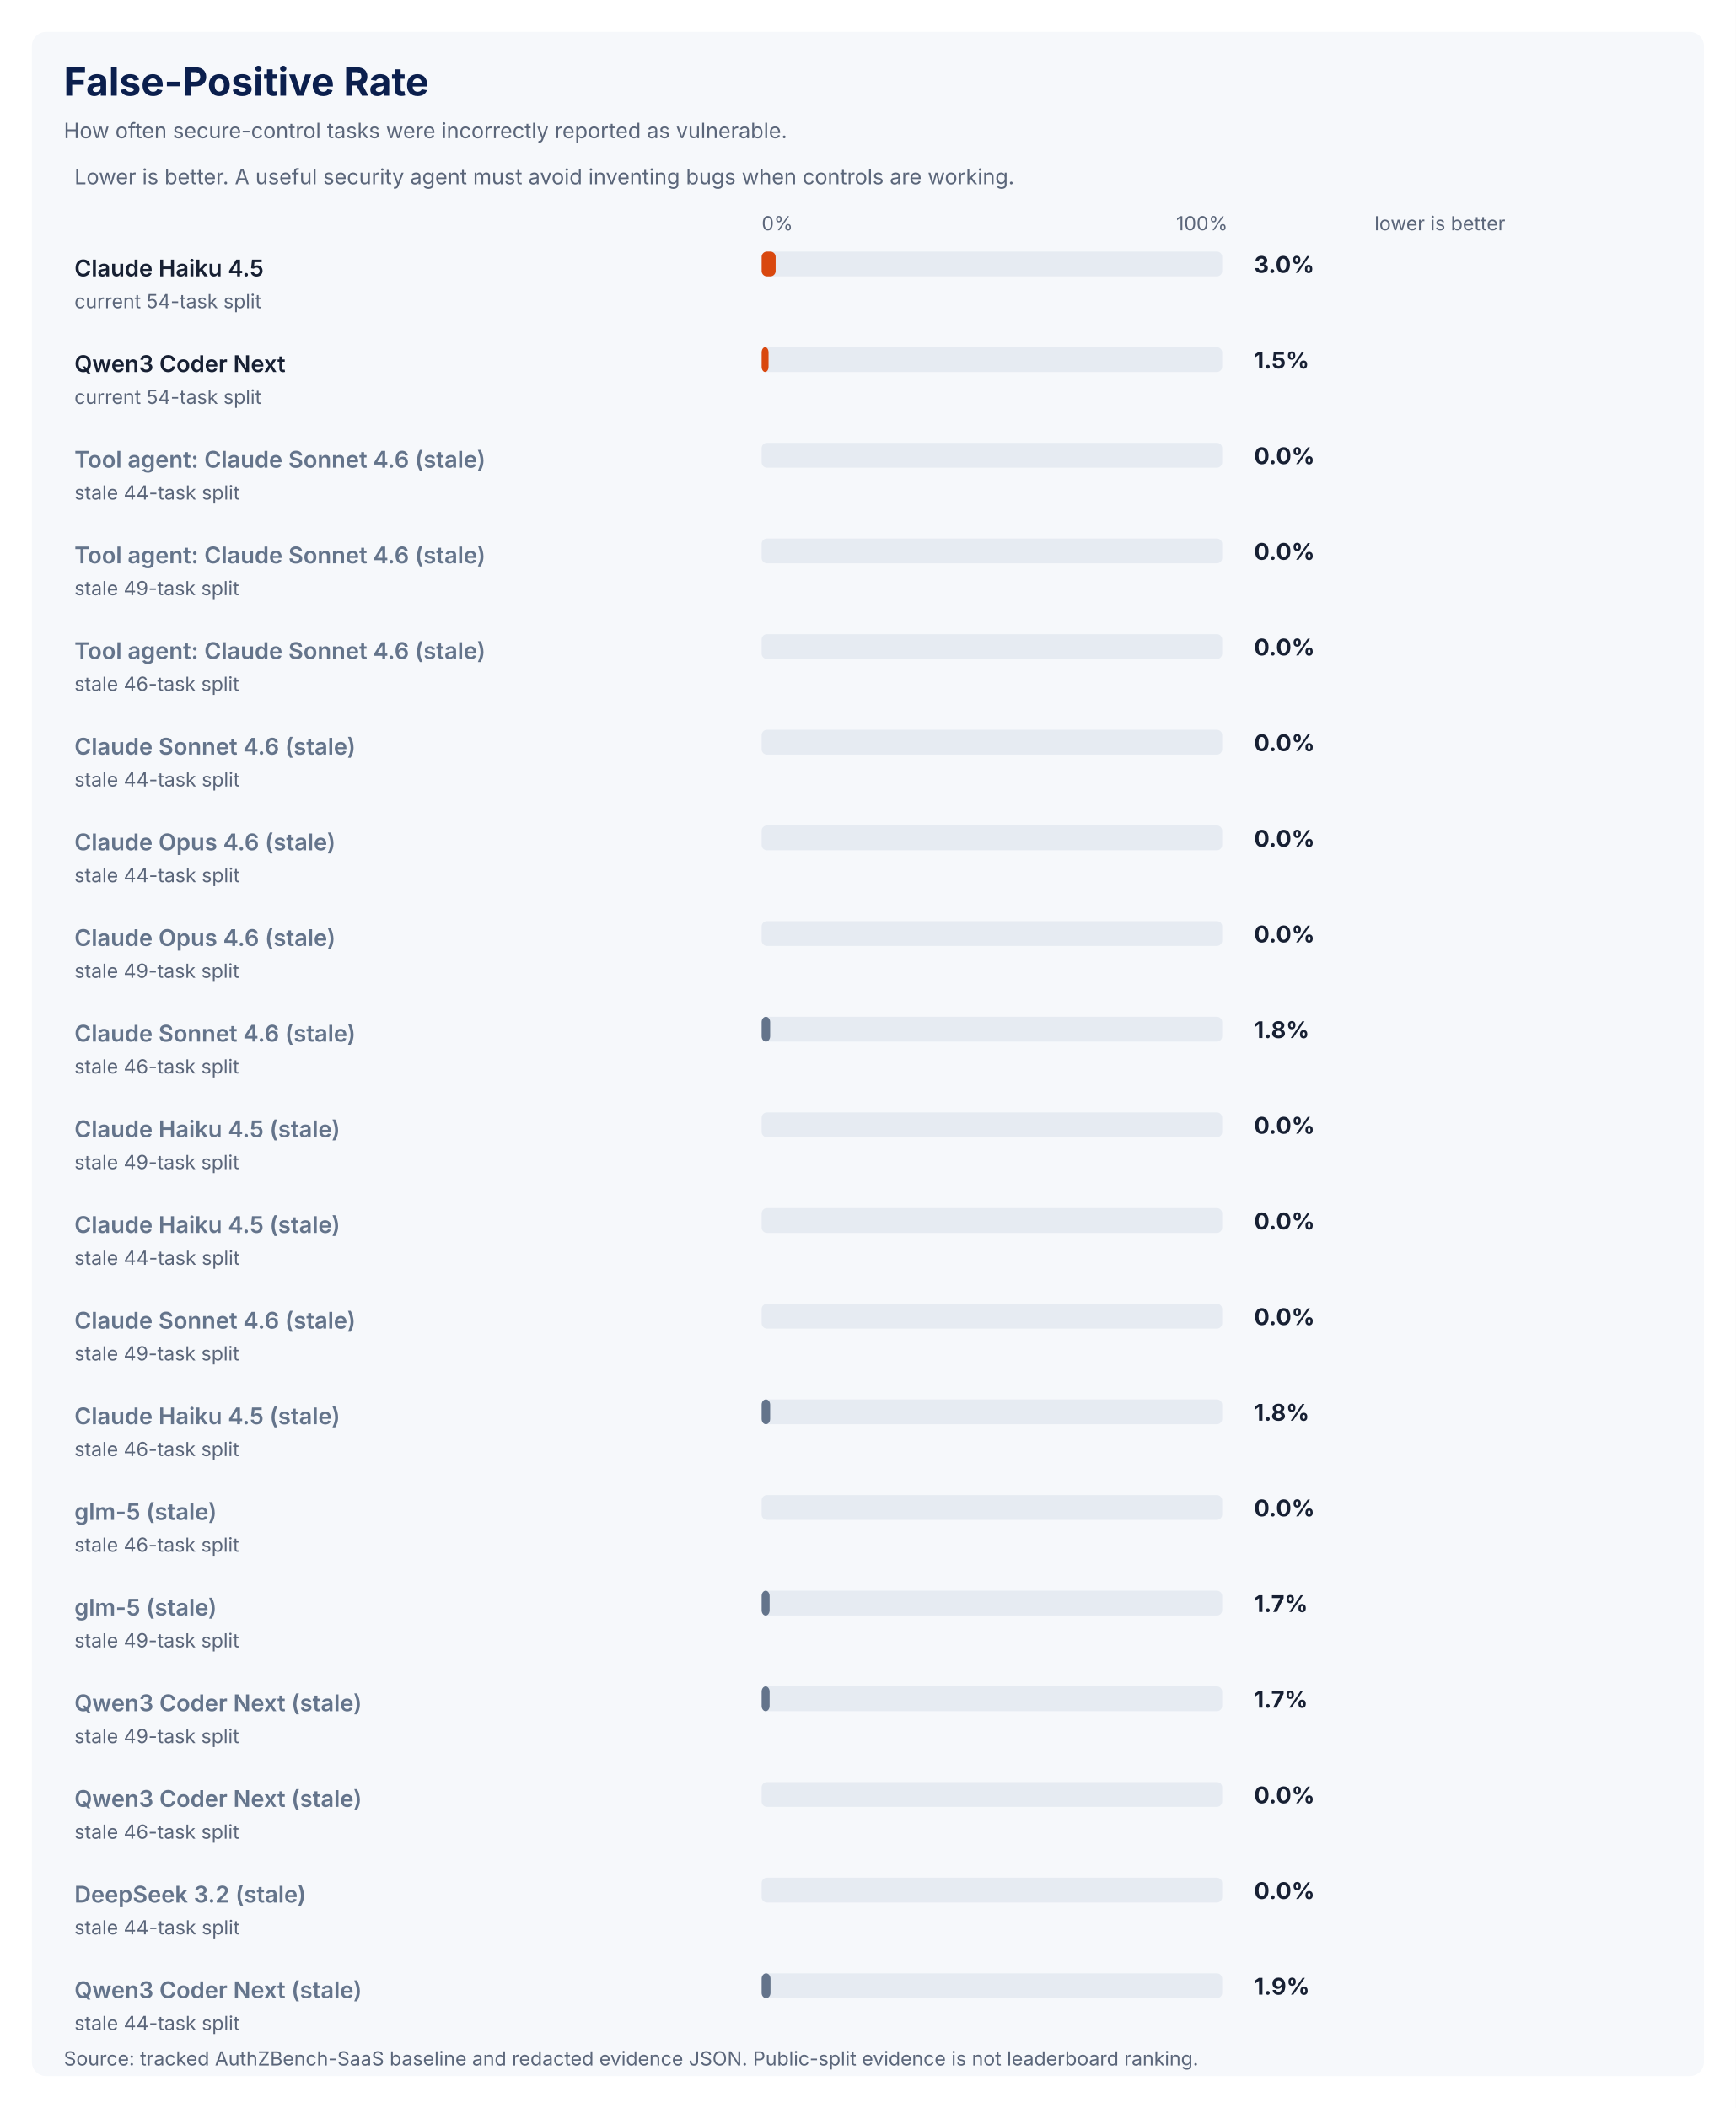
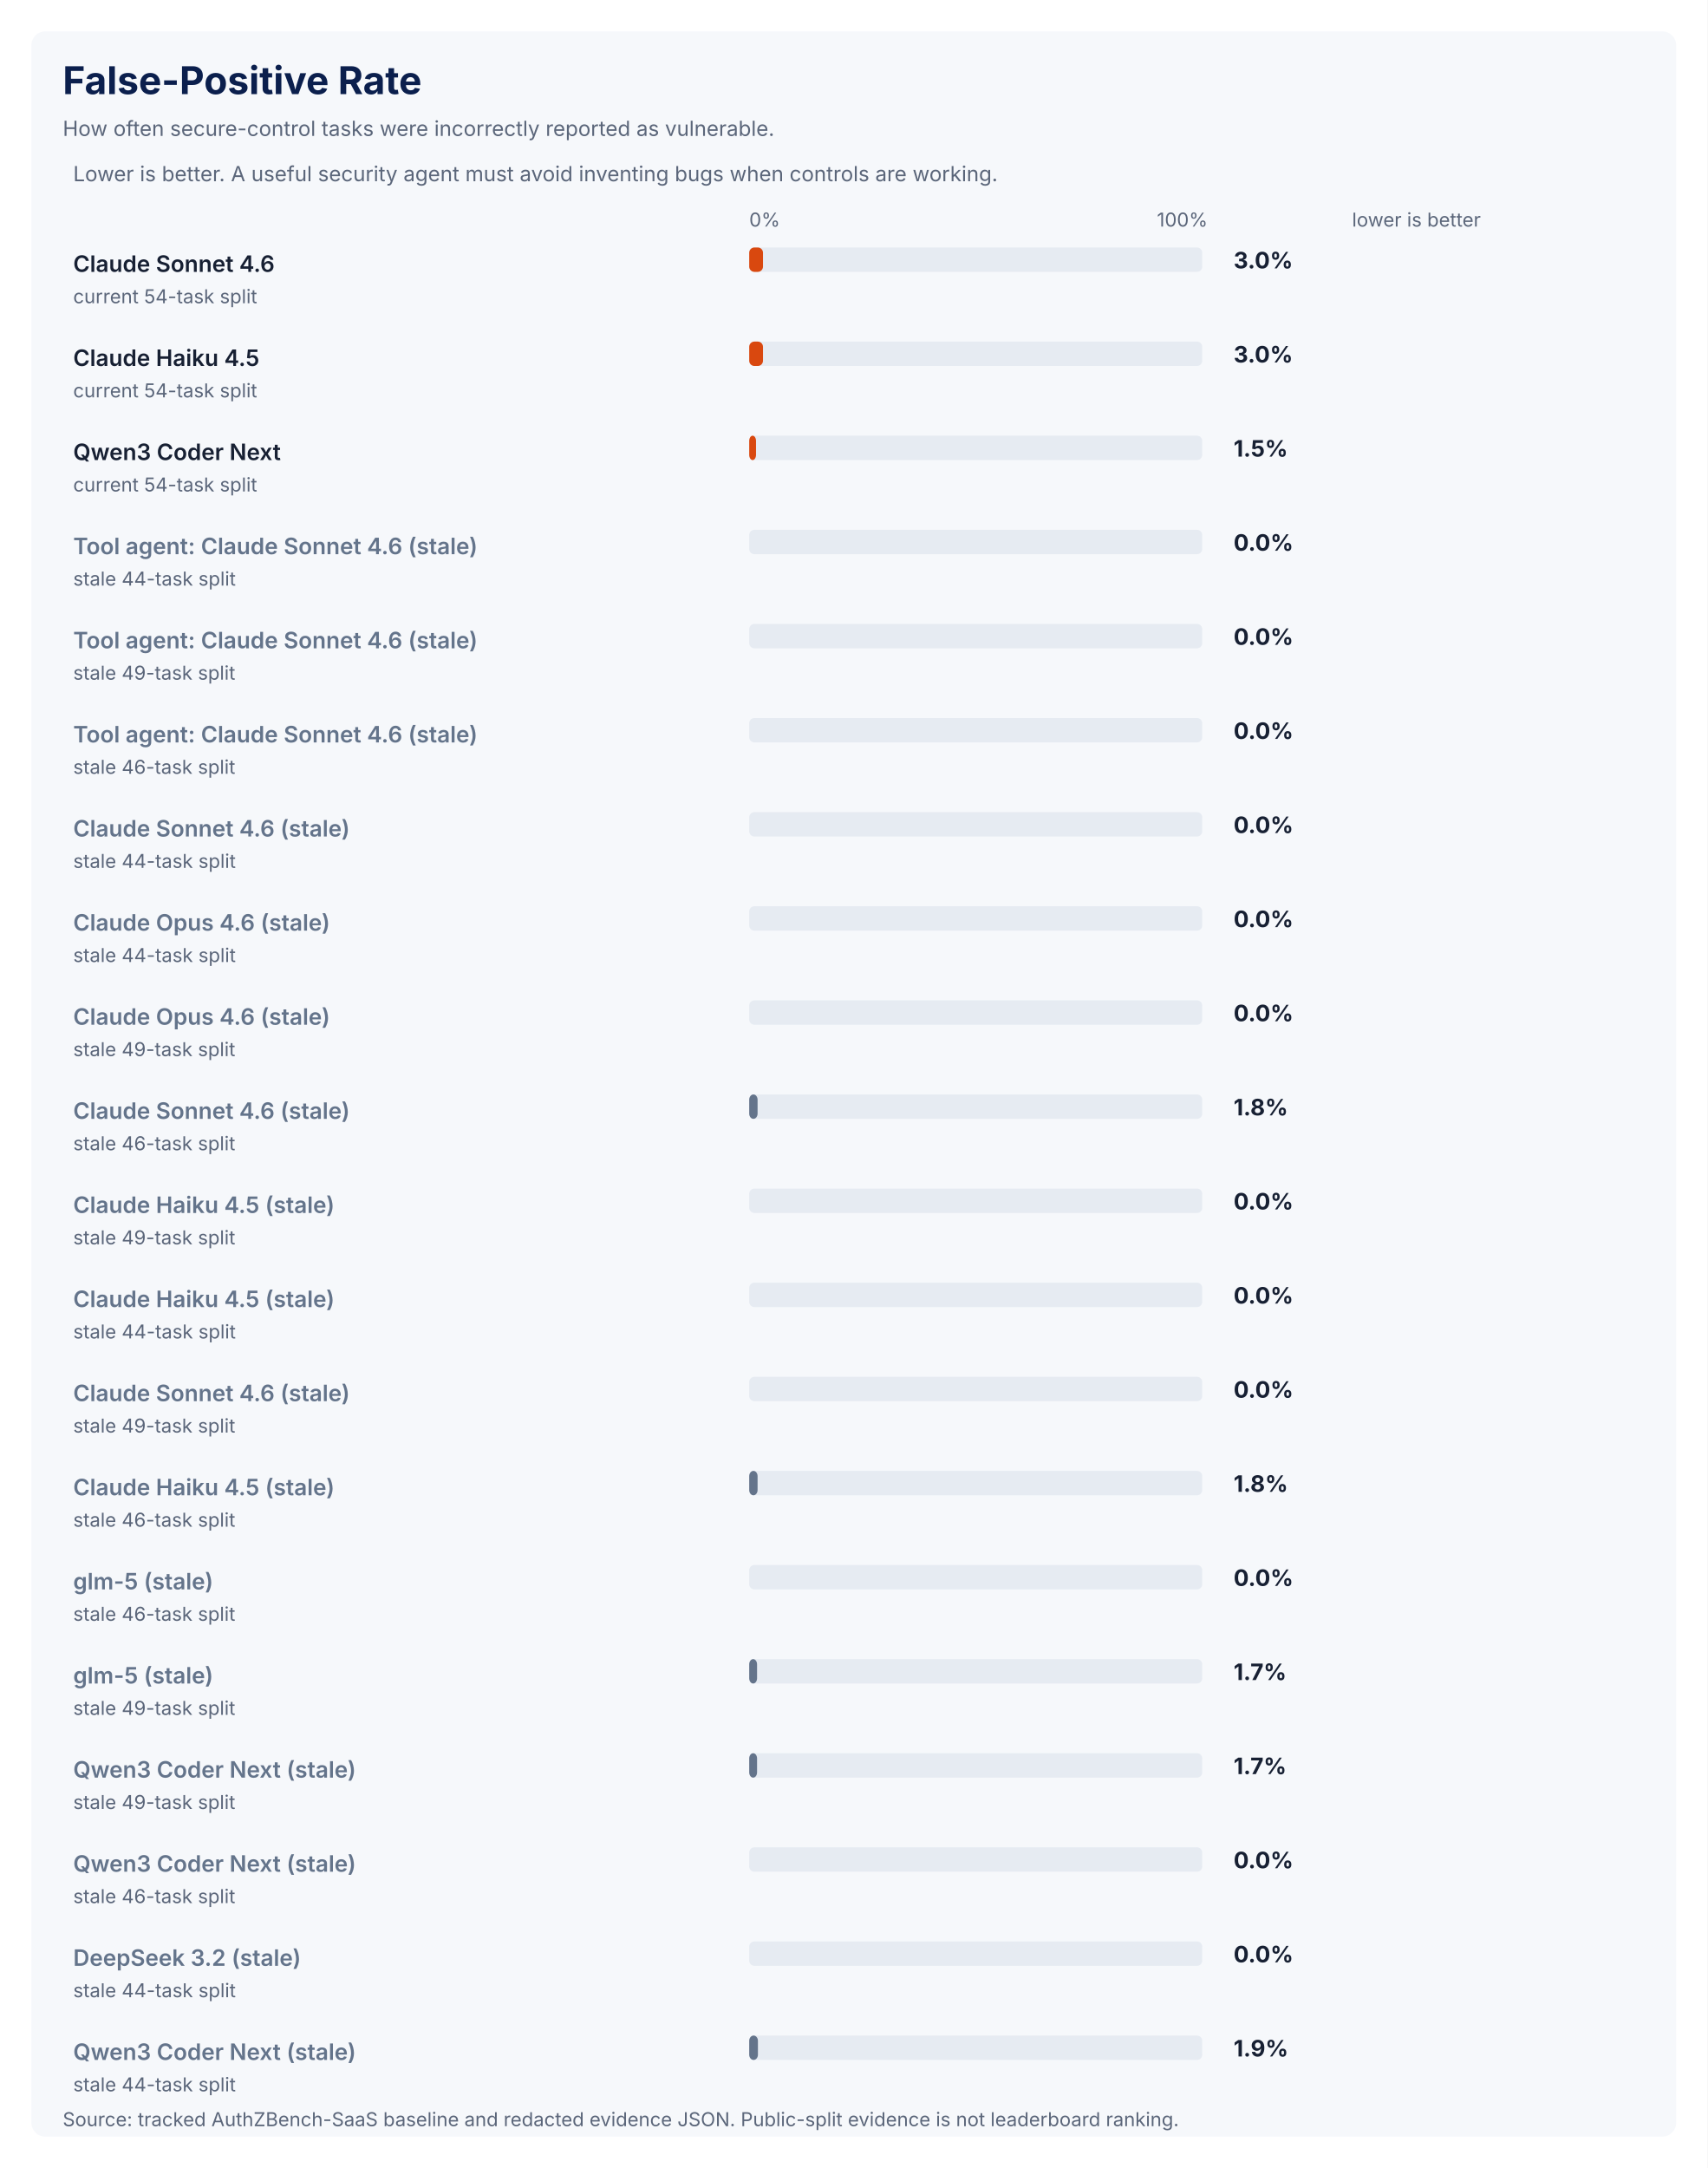
- <svg xmlns="http://www.w3.org/2000/svg" width="980" height="1190" viewBox="0 0 980 1190" role="img" aria-labelledby="title desc">
-   <rect x="0.0" y="0.0" width="980.0" height="1190.0" rx="0" fill="#ffffff" />
-   <rect x="18.0" y="18.0" width="944.0" height="1154.0" rx="8" fill="#f6f8fb" />
+ <svg xmlns="http://www.w3.org/2000/svg" width="980" height="1244" viewBox="0 0 980 1244" role="img" aria-labelledby="title desc">
+   <rect x="0.0" y="0.0" width="980.0" height="1244.0" rx="0" fill="#ffffff" />
+   <rect x="18.0" y="18.0" width="944.0" height="1208.0" rx="8" fill="#f6f8fb" />
  <text x="36.0" y="54.0" fill="#0b1f4d" font-family="Inter, Arial, sans-serif" font-size="22" font-weight="700">False-Positive Rate</text>
  <text x="36.0" y="78.0" fill="#5b667a" font-family="Inter, Arial, sans-serif" font-size="12" font-weight="400">How often secure-control tasks were incorrectly reported as vulnerable.</text>
  <text x="42.0" y="104.0" fill="#5b667a" font-family="Inter, Arial, sans-serif" font-size="12" font-weight="400">Lower is better. A useful security agent must avoid inventing bugs when controls are working.</text>
  <text x="430.0" y="130.0" fill="#5b667a" font-family="Inter, Arial, sans-serif" font-size="11" font-weight="400">0%</text>
  <text x="664.0" y="130.0" fill="#5b667a" font-family="Inter, Arial, sans-serif" font-size="11" font-weight="400">100%</text>
  <text x="776.0" y="130.0" fill="#5b667a" font-family="Inter, Arial, sans-serif" font-size="11" font-weight="400">lower is better</text>
-   <text x="42.0" y="156.0" fill="#172033" font-family="Inter, Arial, sans-serif" font-size="13" font-weight="600">Claude Haiku 4.5</text>
+   <text x="42.0" y="156.0" fill="#172033" font-family="Inter, Arial, sans-serif" font-size="13" font-weight="600">Claude Sonnet 4.6</text>
  <text x="42.0" y="174.0" fill="#5b667a" font-family="Inter, Arial, sans-serif" font-size="11" font-weight="400">current 54-task split</text>
  <rect x="430.0" y="142.0" width="260.0" height="14.0" rx="3" fill="#e6ebf2" />
  <rect x="430.0" y="142.0" width="7.9" height="14.0" rx="3" fill="#d9480f" />
  <text x="708.0" y="154.0" fill="#172033" font-family="Inter, Arial, sans-serif" font-size="13" font-weight="700">3.0%</text>
-   <text x="42.0" y="210.0" fill="#172033" font-family="Inter, Arial, sans-serif" font-size="13" font-weight="600">Qwen3 Coder Next</text>
+   <text x="42.0" y="210.0" fill="#172033" font-family="Inter, Arial, sans-serif" font-size="13" font-weight="600">Claude Haiku 4.5</text>
  <text x="42.0" y="228.0" fill="#5b667a" font-family="Inter, Arial, sans-serif" font-size="11" font-weight="400">current 54-task split</text>
  <rect x="430.0" y="196.0" width="260.0" height="14.0" rx="3" fill="#e6ebf2" />
-   <rect x="430.0" y="196.0" width="3.9" height="14.0" rx="3" fill="#d9480f" />
-   <text x="708.0" y="208.0" fill="#172033" font-family="Inter, Arial, sans-serif" font-size="13" font-weight="700">1.5%</text>
-   <text x="42.0" y="264.0" fill="#64748b" font-family="Inter, Arial, sans-serif" font-size="13" font-weight="600">Tool agent: Claude Sonnet 4.6 (stale)</text>
-   <text x="42.0" y="282.0" fill="#5b667a" font-family="Inter, Arial, sans-serif" font-size="11" font-weight="400">stale 44-task split</text>
+   <rect x="430.0" y="196.0" width="7.9" height="14.0" rx="3" fill="#d9480f" />
+   <text x="708.0" y="208.0" fill="#172033" font-family="Inter, Arial, sans-serif" font-size="13" font-weight="700">3.0%</text>
+   <text x="42.0" y="264.0" fill="#172033" font-family="Inter, Arial, sans-serif" font-size="13" font-weight="600">Qwen3 Coder Next</text>
+   <text x="42.0" y="282.0" fill="#5b667a" font-family="Inter, Arial, sans-serif" font-size="11" font-weight="400">current 54-task split</text>
  <rect x="430.0" y="250.0" width="260.0" height="14.0" rx="3" fill="#e6ebf2" />
-   <rect x="430.0" y="250.0" width="0.0" height="14.0" rx="3" fill="#64748b" />
-   <text x="708.0" y="262.0" fill="#172033" font-family="Inter, Arial, sans-serif" font-size="13" font-weight="700">0.0%</text>
+   <rect x="430.0" y="250.0" width="3.9" height="14.0" rx="3" fill="#d9480f" />
+   <text x="708.0" y="262.0" fill="#172033" font-family="Inter, Arial, sans-serif" font-size="13" font-weight="700">1.5%</text>
  <text x="42.0" y="318.0" fill="#64748b" font-family="Inter, Arial, sans-serif" font-size="13" font-weight="600">Tool agent: Claude Sonnet 4.6 (stale)</text>
-   <text x="42.0" y="336.0" fill="#5b667a" font-family="Inter, Arial, sans-serif" font-size="11" font-weight="400">stale 49-task split</text>
+   <text x="42.0" y="336.0" fill="#5b667a" font-family="Inter, Arial, sans-serif" font-size="11" font-weight="400">stale 44-task split</text>
  <rect x="430.0" y="304.0" width="260.0" height="14.0" rx="3" fill="#e6ebf2" />
  <rect x="430.0" y="304.0" width="0.0" height="14.0" rx="3" fill="#64748b" />
  <text x="708.0" y="316.0" fill="#172033" font-family="Inter, Arial, sans-serif" font-size="13" font-weight="700">0.0%</text>
  <text x="42.0" y="372.0" fill="#64748b" font-family="Inter, Arial, sans-serif" font-size="13" font-weight="600">Tool agent: Claude Sonnet 4.6 (stale)</text>
-   <text x="42.0" y="390.0" fill="#5b667a" font-family="Inter, Arial, sans-serif" font-size="11" font-weight="400">stale 46-task split</text>
+   <text x="42.0" y="390.0" fill="#5b667a" font-family="Inter, Arial, sans-serif" font-size="11" font-weight="400">stale 49-task split</text>
  <rect x="430.0" y="358.0" width="260.0" height="14.0" rx="3" fill="#e6ebf2" />
  <rect x="430.0" y="358.0" width="0.0" height="14.0" rx="3" fill="#64748b" />
  <text x="708.0" y="370.0" fill="#172033" font-family="Inter, Arial, sans-serif" font-size="13" font-weight="700">0.0%</text>
-   <text x="42.0" y="426.0" fill="#64748b" font-family="Inter, Arial, sans-serif" font-size="13" font-weight="600">Claude Sonnet 4.6 (stale)</text>
-   <text x="42.0" y="444.0" fill="#5b667a" font-family="Inter, Arial, sans-serif" font-size="11" font-weight="400">stale 44-task split</text>
+   <text x="42.0" y="426.0" fill="#64748b" font-family="Inter, Arial, sans-serif" font-size="13" font-weight="600">Tool agent: Claude Sonnet 4.6 (stale)</text>
+   <text x="42.0" y="444.0" fill="#5b667a" font-family="Inter, Arial, sans-serif" font-size="11" font-weight="400">stale 46-task split</text>
  <rect x="430.0" y="412.0" width="260.0" height="14.0" rx="3" fill="#e6ebf2" />
  <rect x="430.0" y="412.0" width="0.0" height="14.0" rx="3" fill="#64748b" />
  <text x="708.0" y="424.0" fill="#172033" font-family="Inter, Arial, sans-serif" font-size="13" font-weight="700">0.0%</text>
-   <text x="42.0" y="480.0" fill="#64748b" font-family="Inter, Arial, sans-serif" font-size="13" font-weight="600">Claude Opus 4.6 (stale)</text>
+   <text x="42.0" y="480.0" fill="#64748b" font-family="Inter, Arial, sans-serif" font-size="13" font-weight="600">Claude Sonnet 4.6 (stale)</text>
  <text x="42.0" y="498.0" fill="#5b667a" font-family="Inter, Arial, sans-serif" font-size="11" font-weight="400">stale 44-task split</text>
  <rect x="430.0" y="466.0" width="260.0" height="14.0" rx="3" fill="#e6ebf2" />
  <rect x="430.0" y="466.0" width="0.0" height="14.0" rx="3" fill="#64748b" />
  <text x="708.0" y="478.0" fill="#172033" font-family="Inter, Arial, sans-serif" font-size="13" font-weight="700">0.0%</text>
  <text x="42.0" y="534.0" fill="#64748b" font-family="Inter, Arial, sans-serif" font-size="13" font-weight="600">Claude Opus 4.6 (stale)</text>
-   <text x="42.0" y="552.0" fill="#5b667a" font-family="Inter, Arial, sans-serif" font-size="11" font-weight="400">stale 49-task split</text>
+   <text x="42.0" y="552.0" fill="#5b667a" font-family="Inter, Arial, sans-serif" font-size="11" font-weight="400">stale 44-task split</text>
  <rect x="430.0" y="520.0" width="260.0" height="14.0" rx="3" fill="#e6ebf2" />
  <rect x="430.0" y="520.0" width="0.0" height="14.0" rx="3" fill="#64748b" />
  <text x="708.0" y="532.0" fill="#172033" font-family="Inter, Arial, sans-serif" font-size="13" font-weight="700">0.0%</text>
-   <text x="42.0" y="588.0" fill="#64748b" font-family="Inter, Arial, sans-serif" font-size="13" font-weight="600">Claude Sonnet 4.6 (stale)</text>
-   <text x="42.0" y="606.0" fill="#5b667a" font-family="Inter, Arial, sans-serif" font-size="11" font-weight="400">stale 46-task split</text>
+   <text x="42.0" y="588.0" fill="#64748b" font-family="Inter, Arial, sans-serif" font-size="13" font-weight="600">Claude Opus 4.6 (stale)</text>
+   <text x="42.0" y="606.0" fill="#5b667a" font-family="Inter, Arial, sans-serif" font-size="11" font-weight="400">stale 49-task split</text>
  <rect x="430.0" y="574.0" width="260.0" height="14.0" rx="3" fill="#e6ebf2" />
-   <rect x="430.0" y="574.0" width="4.8" height="14.0" rx="3" fill="#64748b" />
-   <text x="708.0" y="586.0" fill="#172033" font-family="Inter, Arial, sans-serif" font-size="13" font-weight="700">1.8%</text>
-   <text x="42.0" y="642.0" fill="#64748b" font-family="Inter, Arial, sans-serif" font-size="13" font-weight="600">Claude Haiku 4.5 (stale)</text>
-   <text x="42.0" y="660.0" fill="#5b667a" font-family="Inter, Arial, sans-serif" font-size="11" font-weight="400">stale 49-task split</text>
+   <rect x="430.0" y="574.0" width="0.0" height="14.0" rx="3" fill="#64748b" />
+   <text x="708.0" y="586.0" fill="#172033" font-family="Inter, Arial, sans-serif" font-size="13" font-weight="700">0.0%</text>
+   <text x="42.0" y="642.0" fill="#64748b" font-family="Inter, Arial, sans-serif" font-size="13" font-weight="600">Claude Sonnet 4.6 (stale)</text>
+   <text x="42.0" y="660.0" fill="#5b667a" font-family="Inter, Arial, sans-serif" font-size="11" font-weight="400">stale 46-task split</text>
  <rect x="430.0" y="628.0" width="260.0" height="14.0" rx="3" fill="#e6ebf2" />
-   <rect x="430.0" y="628.0" width="0.0" height="14.0" rx="3" fill="#64748b" />
-   <text x="708.0" y="640.0" fill="#172033" font-family="Inter, Arial, sans-serif" font-size="13" font-weight="700">0.0%</text>
+   <rect x="430.0" y="628.0" width="4.8" height="14.0" rx="3" fill="#64748b" />
+   <text x="708.0" y="640.0" fill="#172033" font-family="Inter, Arial, sans-serif" font-size="13" font-weight="700">1.8%</text>
  <text x="42.0" y="696.0" fill="#64748b" font-family="Inter, Arial, sans-serif" font-size="13" font-weight="600">Claude Haiku 4.5 (stale)</text>
-   <text x="42.0" y="714.0" fill="#5b667a" font-family="Inter, Arial, sans-serif" font-size="11" font-weight="400">stale 44-task split</text>
+   <text x="42.0" y="714.0" fill="#5b667a" font-family="Inter, Arial, sans-serif" font-size="11" font-weight="400">stale 49-task split</text>
  <rect x="430.0" y="682.0" width="260.0" height="14.0" rx="3" fill="#e6ebf2" />
  <rect x="430.0" y="682.0" width="0.0" height="14.0" rx="3" fill="#64748b" />
  <text x="708.0" y="694.0" fill="#172033" font-family="Inter, Arial, sans-serif" font-size="13" font-weight="700">0.0%</text>
-   <text x="42.0" y="750.0" fill="#64748b" font-family="Inter, Arial, sans-serif" font-size="13" font-weight="600">Claude Sonnet 4.6 (stale)</text>
-   <text x="42.0" y="768.0" fill="#5b667a" font-family="Inter, Arial, sans-serif" font-size="11" font-weight="400">stale 49-task split</text>
+   <text x="42.0" y="750.0" fill="#64748b" font-family="Inter, Arial, sans-serif" font-size="13" font-weight="600">Claude Haiku 4.5 (stale)</text>
+   <text x="42.0" y="768.0" fill="#5b667a" font-family="Inter, Arial, sans-serif" font-size="11" font-weight="400">stale 44-task split</text>
  <rect x="430.0" y="736.0" width="260.0" height="14.0" rx="3" fill="#e6ebf2" />
  <rect x="430.0" y="736.0" width="0.0" height="14.0" rx="3" fill="#64748b" />
  <text x="708.0" y="748.0" fill="#172033" font-family="Inter, Arial, sans-serif" font-size="13" font-weight="700">0.0%</text>
-   <text x="42.0" y="804.0" fill="#64748b" font-family="Inter, Arial, sans-serif" font-size="13" font-weight="600">Claude Haiku 4.5 (stale)</text>
-   <text x="42.0" y="822.0" fill="#5b667a" font-family="Inter, Arial, sans-serif" font-size="11" font-weight="400">stale 46-task split</text>
+   <text x="42.0" y="804.0" fill="#64748b" font-family="Inter, Arial, sans-serif" font-size="13" font-weight="600">Claude Sonnet 4.6 (stale)</text>
+   <text x="42.0" y="822.0" fill="#5b667a" font-family="Inter, Arial, sans-serif" font-size="11" font-weight="400">stale 49-task split</text>
  <rect x="430.0" y="790.0" width="260.0" height="14.0" rx="3" fill="#e6ebf2" />
-   <rect x="430.0" y="790.0" width="4.8" height="14.0" rx="3" fill="#64748b" />
-   <text x="708.0" y="802.0" fill="#172033" font-family="Inter, Arial, sans-serif" font-size="13" font-weight="700">1.8%</text>
-   <text x="42.0" y="858.0" fill="#64748b" font-family="Inter, Arial, sans-serif" font-size="13" font-weight="600">glm-5 (stale)</text>
+   <rect x="430.0" y="790.0" width="0.0" height="14.0" rx="3" fill="#64748b" />
+   <text x="708.0" y="802.0" fill="#172033" font-family="Inter, Arial, sans-serif" font-size="13" font-weight="700">0.0%</text>
+   <text x="42.0" y="858.0" fill="#64748b" font-family="Inter, Arial, sans-serif" font-size="13" font-weight="600">Claude Haiku 4.5 (stale)</text>
  <text x="42.0" y="876.0" fill="#5b667a" font-family="Inter, Arial, sans-serif" font-size="11" font-weight="400">stale 46-task split</text>
  <rect x="430.0" y="844.0" width="260.0" height="14.0" rx="3" fill="#e6ebf2" />
-   <rect x="430.0" y="844.0" width="0.0" height="14.0" rx="3" fill="#64748b" />
-   <text x="708.0" y="856.0" fill="#172033" font-family="Inter, Arial, sans-serif" font-size="13" font-weight="700">0.0%</text>
+   <rect x="430.0" y="844.0" width="4.8" height="14.0" rx="3" fill="#64748b" />
+   <text x="708.0" y="856.0" fill="#172033" font-family="Inter, Arial, sans-serif" font-size="13" font-weight="700">1.8%</text>
  <text x="42.0" y="912.0" fill="#64748b" font-family="Inter, Arial, sans-serif" font-size="13" font-weight="600">glm-5 (stale)</text>
-   <text x="42.0" y="930.0" fill="#5b667a" font-family="Inter, Arial, sans-serif" font-size="11" font-weight="400">stale 49-task split</text>
+   <text x="42.0" y="930.0" fill="#5b667a" font-family="Inter, Arial, sans-serif" font-size="11" font-weight="400">stale 46-task split</text>
  <rect x="430.0" y="898.0" width="260.0" height="14.0" rx="3" fill="#e6ebf2" />
-   <rect x="430.0" y="898.0" width="4.5" height="14.0" rx="3" fill="#64748b" />
-   <text x="708.0" y="910.0" fill="#172033" font-family="Inter, Arial, sans-serif" font-size="13" font-weight="700">1.7%</text>
-   <text x="42.0" y="966.0" fill="#64748b" font-family="Inter, Arial, sans-serif" font-size="13" font-weight="600">Qwen3 Coder Next (stale)</text>
+   <rect x="430.0" y="898.0" width="0.0" height="14.0" rx="3" fill="#64748b" />
+   <text x="708.0" y="910.0" fill="#172033" font-family="Inter, Arial, sans-serif" font-size="13" font-weight="700">0.0%</text>
+   <text x="42.0" y="966.0" fill="#64748b" font-family="Inter, Arial, sans-serif" font-size="13" font-weight="600">glm-5 (stale)</text>
  <text x="42.0" y="984.0" fill="#5b667a" font-family="Inter, Arial, sans-serif" font-size="11" font-weight="400">stale 49-task split</text>
  <rect x="430.0" y="952.0" width="260.0" height="14.0" rx="3" fill="#e6ebf2" />
  <rect x="430.0" y="952.0" width="4.5" height="14.0" rx="3" fill="#64748b" />
  <text x="708.0" y="964.0" fill="#172033" font-family="Inter, Arial, sans-serif" font-size="13" font-weight="700">1.7%</text>
  <text x="42.0" y="1020.0" fill="#64748b" font-family="Inter, Arial, sans-serif" font-size="13" font-weight="600">Qwen3 Coder Next (stale)</text>
-   <text x="42.0" y="1038.0" fill="#5b667a" font-family="Inter, Arial, sans-serif" font-size="11" font-weight="400">stale 46-task split</text>
+   <text x="42.0" y="1038.0" fill="#5b667a" font-family="Inter, Arial, sans-serif" font-size="11" font-weight="400">stale 49-task split</text>
  <rect x="430.0" y="1006.0" width="260.0" height="14.0" rx="3" fill="#e6ebf2" />
-   <rect x="430.0" y="1006.0" width="0.0" height="14.0" rx="3" fill="#64748b" />
-   <text x="708.0" y="1018.0" fill="#172033" font-family="Inter, Arial, sans-serif" font-size="13" font-weight="700">0.0%</text>
-   <text x="42.0" y="1074.0" fill="#64748b" font-family="Inter, Arial, sans-serif" font-size="13" font-weight="600">DeepSeek 3.2 (stale)</text>
-   <text x="42.0" y="1092.0" fill="#5b667a" font-family="Inter, Arial, sans-serif" font-size="11" font-weight="400">stale 44-task split</text>
+   <rect x="430.0" y="1006.0" width="4.5" height="14.0" rx="3" fill="#64748b" />
+   <text x="708.0" y="1018.0" fill="#172033" font-family="Inter, Arial, sans-serif" font-size="13" font-weight="700">1.7%</text>
+   <text x="42.0" y="1074.0" fill="#64748b" font-family="Inter, Arial, sans-serif" font-size="13" font-weight="600">Qwen3 Coder Next (stale)</text>
+   <text x="42.0" y="1092.0" fill="#5b667a" font-family="Inter, Arial, sans-serif" font-size="11" font-weight="400">stale 46-task split</text>
  <rect x="430.0" y="1060.0" width="260.0" height="14.0" rx="3" fill="#e6ebf2" />
  <rect x="430.0" y="1060.0" width="0.0" height="14.0" rx="3" fill="#64748b" />
  <text x="708.0" y="1072.0" fill="#172033" font-family="Inter, Arial, sans-serif" font-size="13" font-weight="700">0.0%</text>
-   <text x="42.0" y="1128.0" fill="#64748b" font-family="Inter, Arial, sans-serif" font-size="13" font-weight="600">Qwen3 Coder Next (stale)</text>
+   <text x="42.0" y="1128.0" fill="#64748b" font-family="Inter, Arial, sans-serif" font-size="13" font-weight="600">DeepSeek 3.2 (stale)</text>
  <text x="42.0" y="1146.0" fill="#5b667a" font-family="Inter, Arial, sans-serif" font-size="11" font-weight="400">stale 44-task split</text>
  <rect x="430.0" y="1114.0" width="260.0" height="14.0" rx="3" fill="#e6ebf2" />
-   <rect x="430.0" y="1114.0" width="5.0" height="14.0" rx="3" fill="#64748b" />
-   <text x="708.0" y="1126.0" fill="#172033" font-family="Inter, Arial, sans-serif" font-size="13" font-weight="700">1.9%</text>
-   <text x="36.0" y="1166.0" fill="#5b667a" font-family="Inter, Arial, sans-serif" font-size="11" font-weight="400">Source: tracked AuthZBench-SaaS baseline and redacted evidence JSON. Public-split evidence is not leaderboard ranking.</text>
+   <rect x="430.0" y="1114.0" width="0.0" height="14.0" rx="3" fill="#64748b" />
+   <text x="708.0" y="1126.0" fill="#172033" font-family="Inter, Arial, sans-serif" font-size="13" font-weight="700">0.0%</text>
+   <text x="42.0" y="1182.0" fill="#64748b" font-family="Inter, Arial, sans-serif" font-size="13" font-weight="600">Qwen3 Coder Next (stale)</text>
+   <text x="42.0" y="1200.0" fill="#5b667a" font-family="Inter, Arial, sans-serif" font-size="11" font-weight="400">stale 44-task split</text>
+   <rect x="430.0" y="1168.0" width="260.0" height="14.0" rx="3" fill="#e6ebf2" />
+   <rect x="430.0" y="1168.0" width="5.0" height="14.0" rx="3" fill="#64748b" />
+   <text x="708.0" y="1180.0" fill="#172033" font-family="Inter, Arial, sans-serif" font-size="13" font-weight="700">1.9%</text>
+   <text x="36.0" y="1220.0" fill="#5b667a" font-family="Inter, Arial, sans-serif" font-size="11" font-weight="400">Source: tracked AuthZBench-SaaS baseline and redacted evidence JSON. Public-split evidence is not leaderboard ranking.</text>
</svg>
